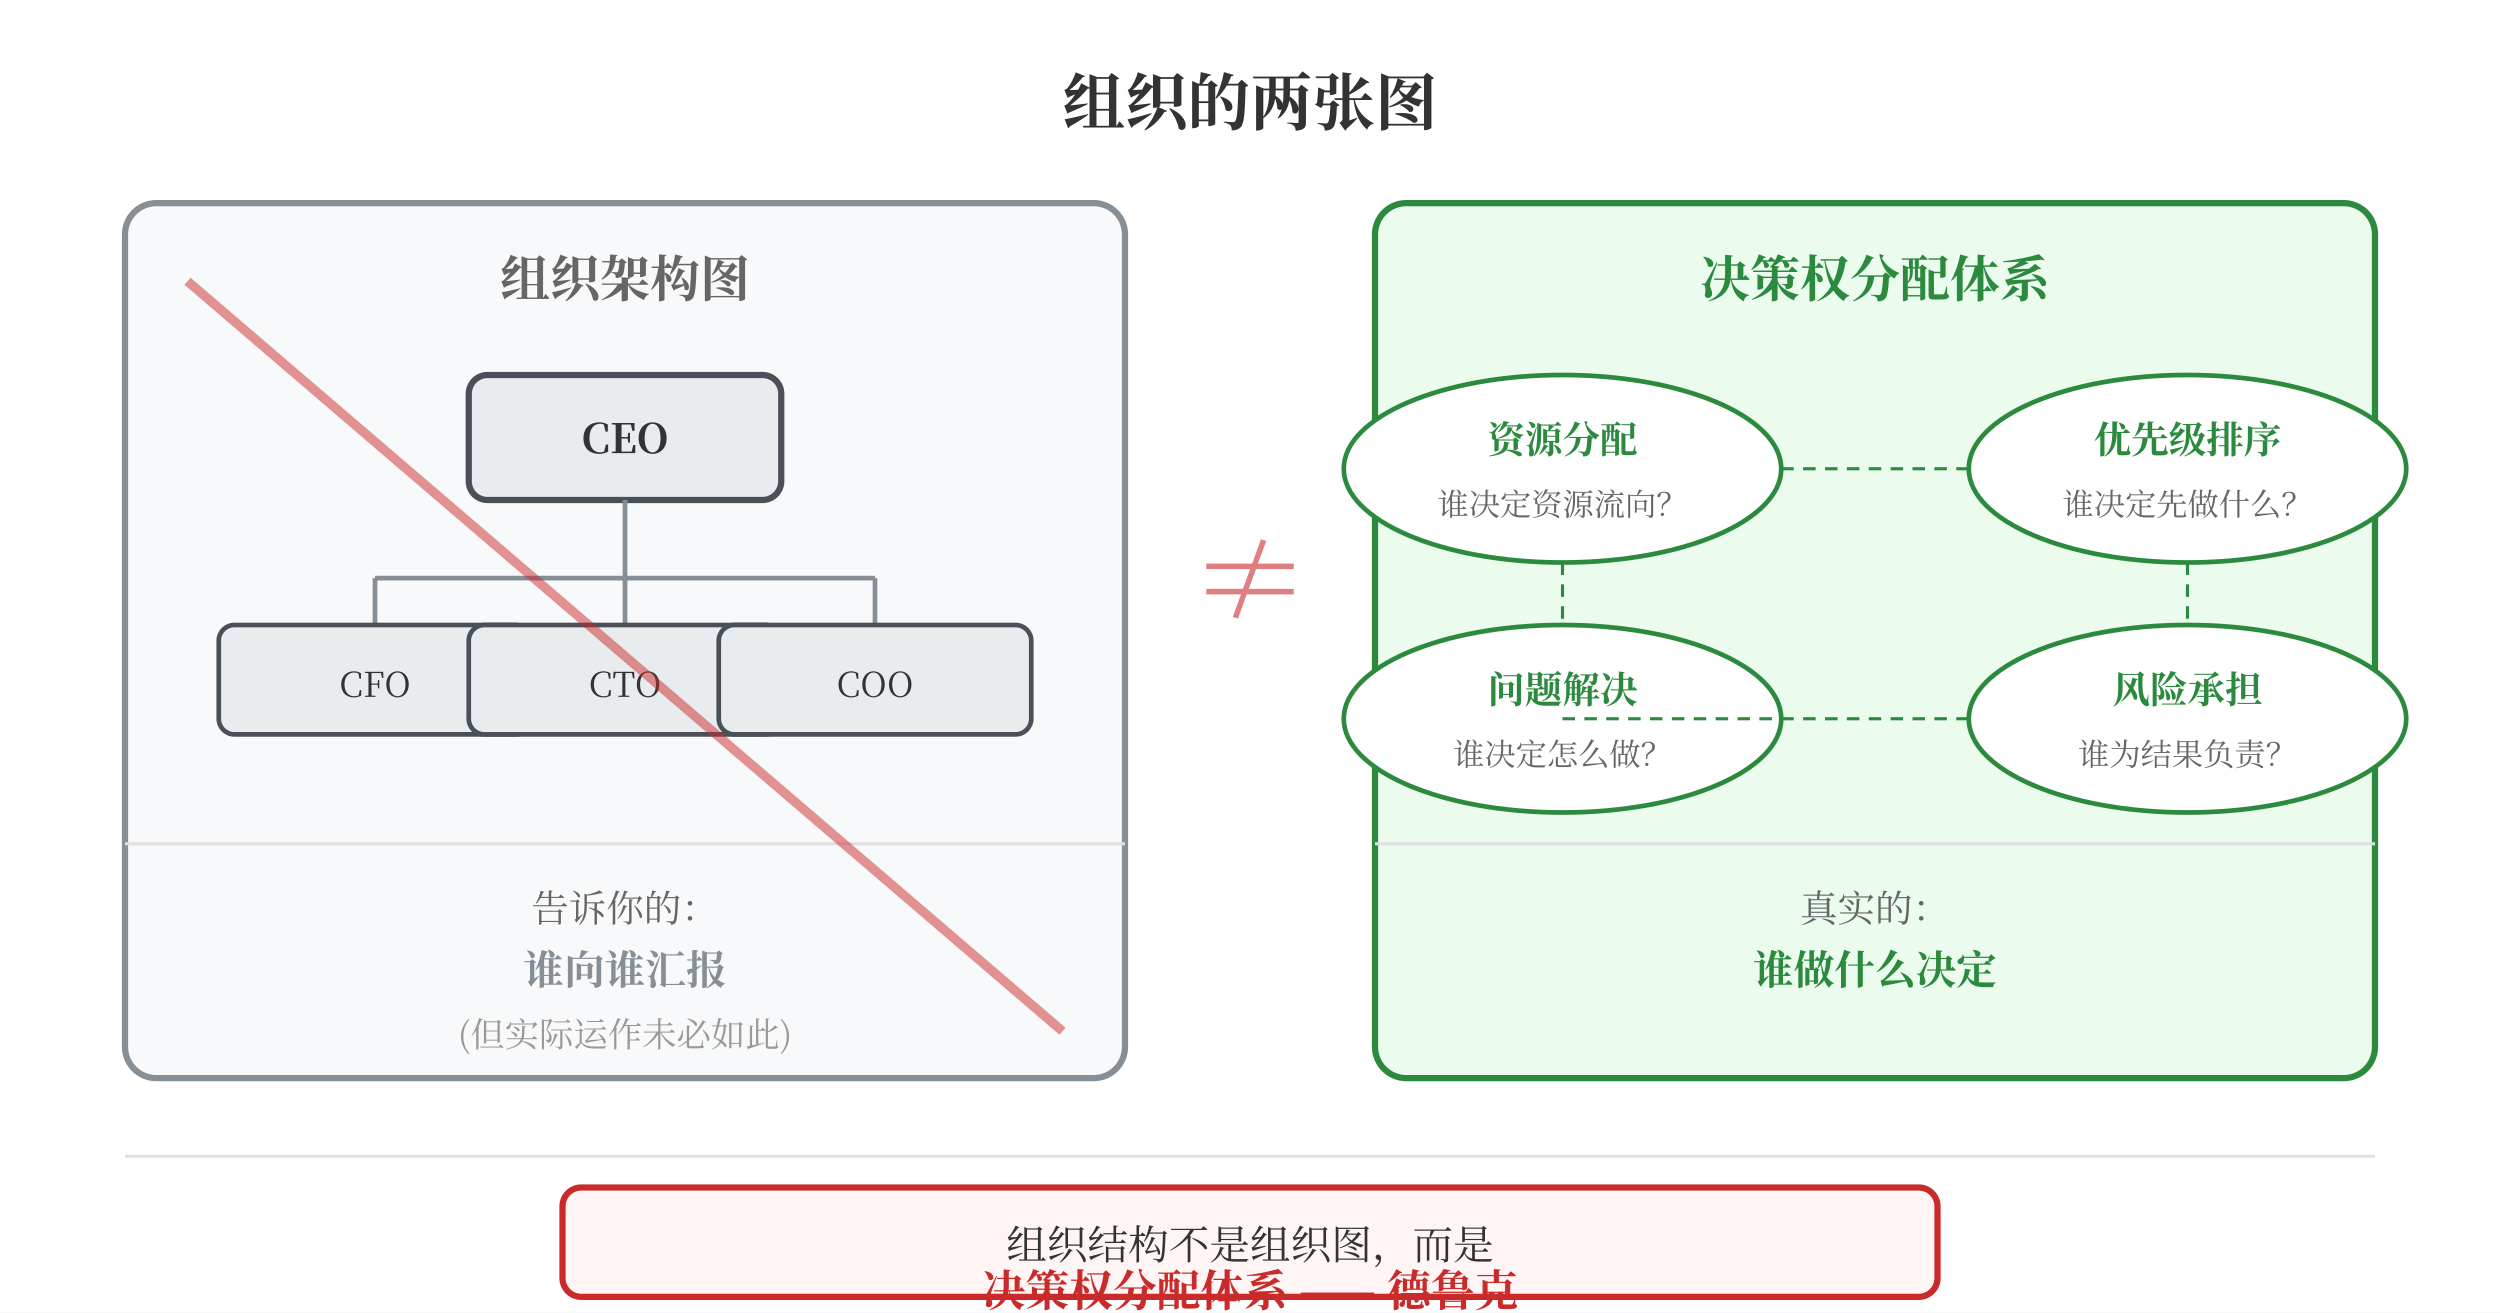
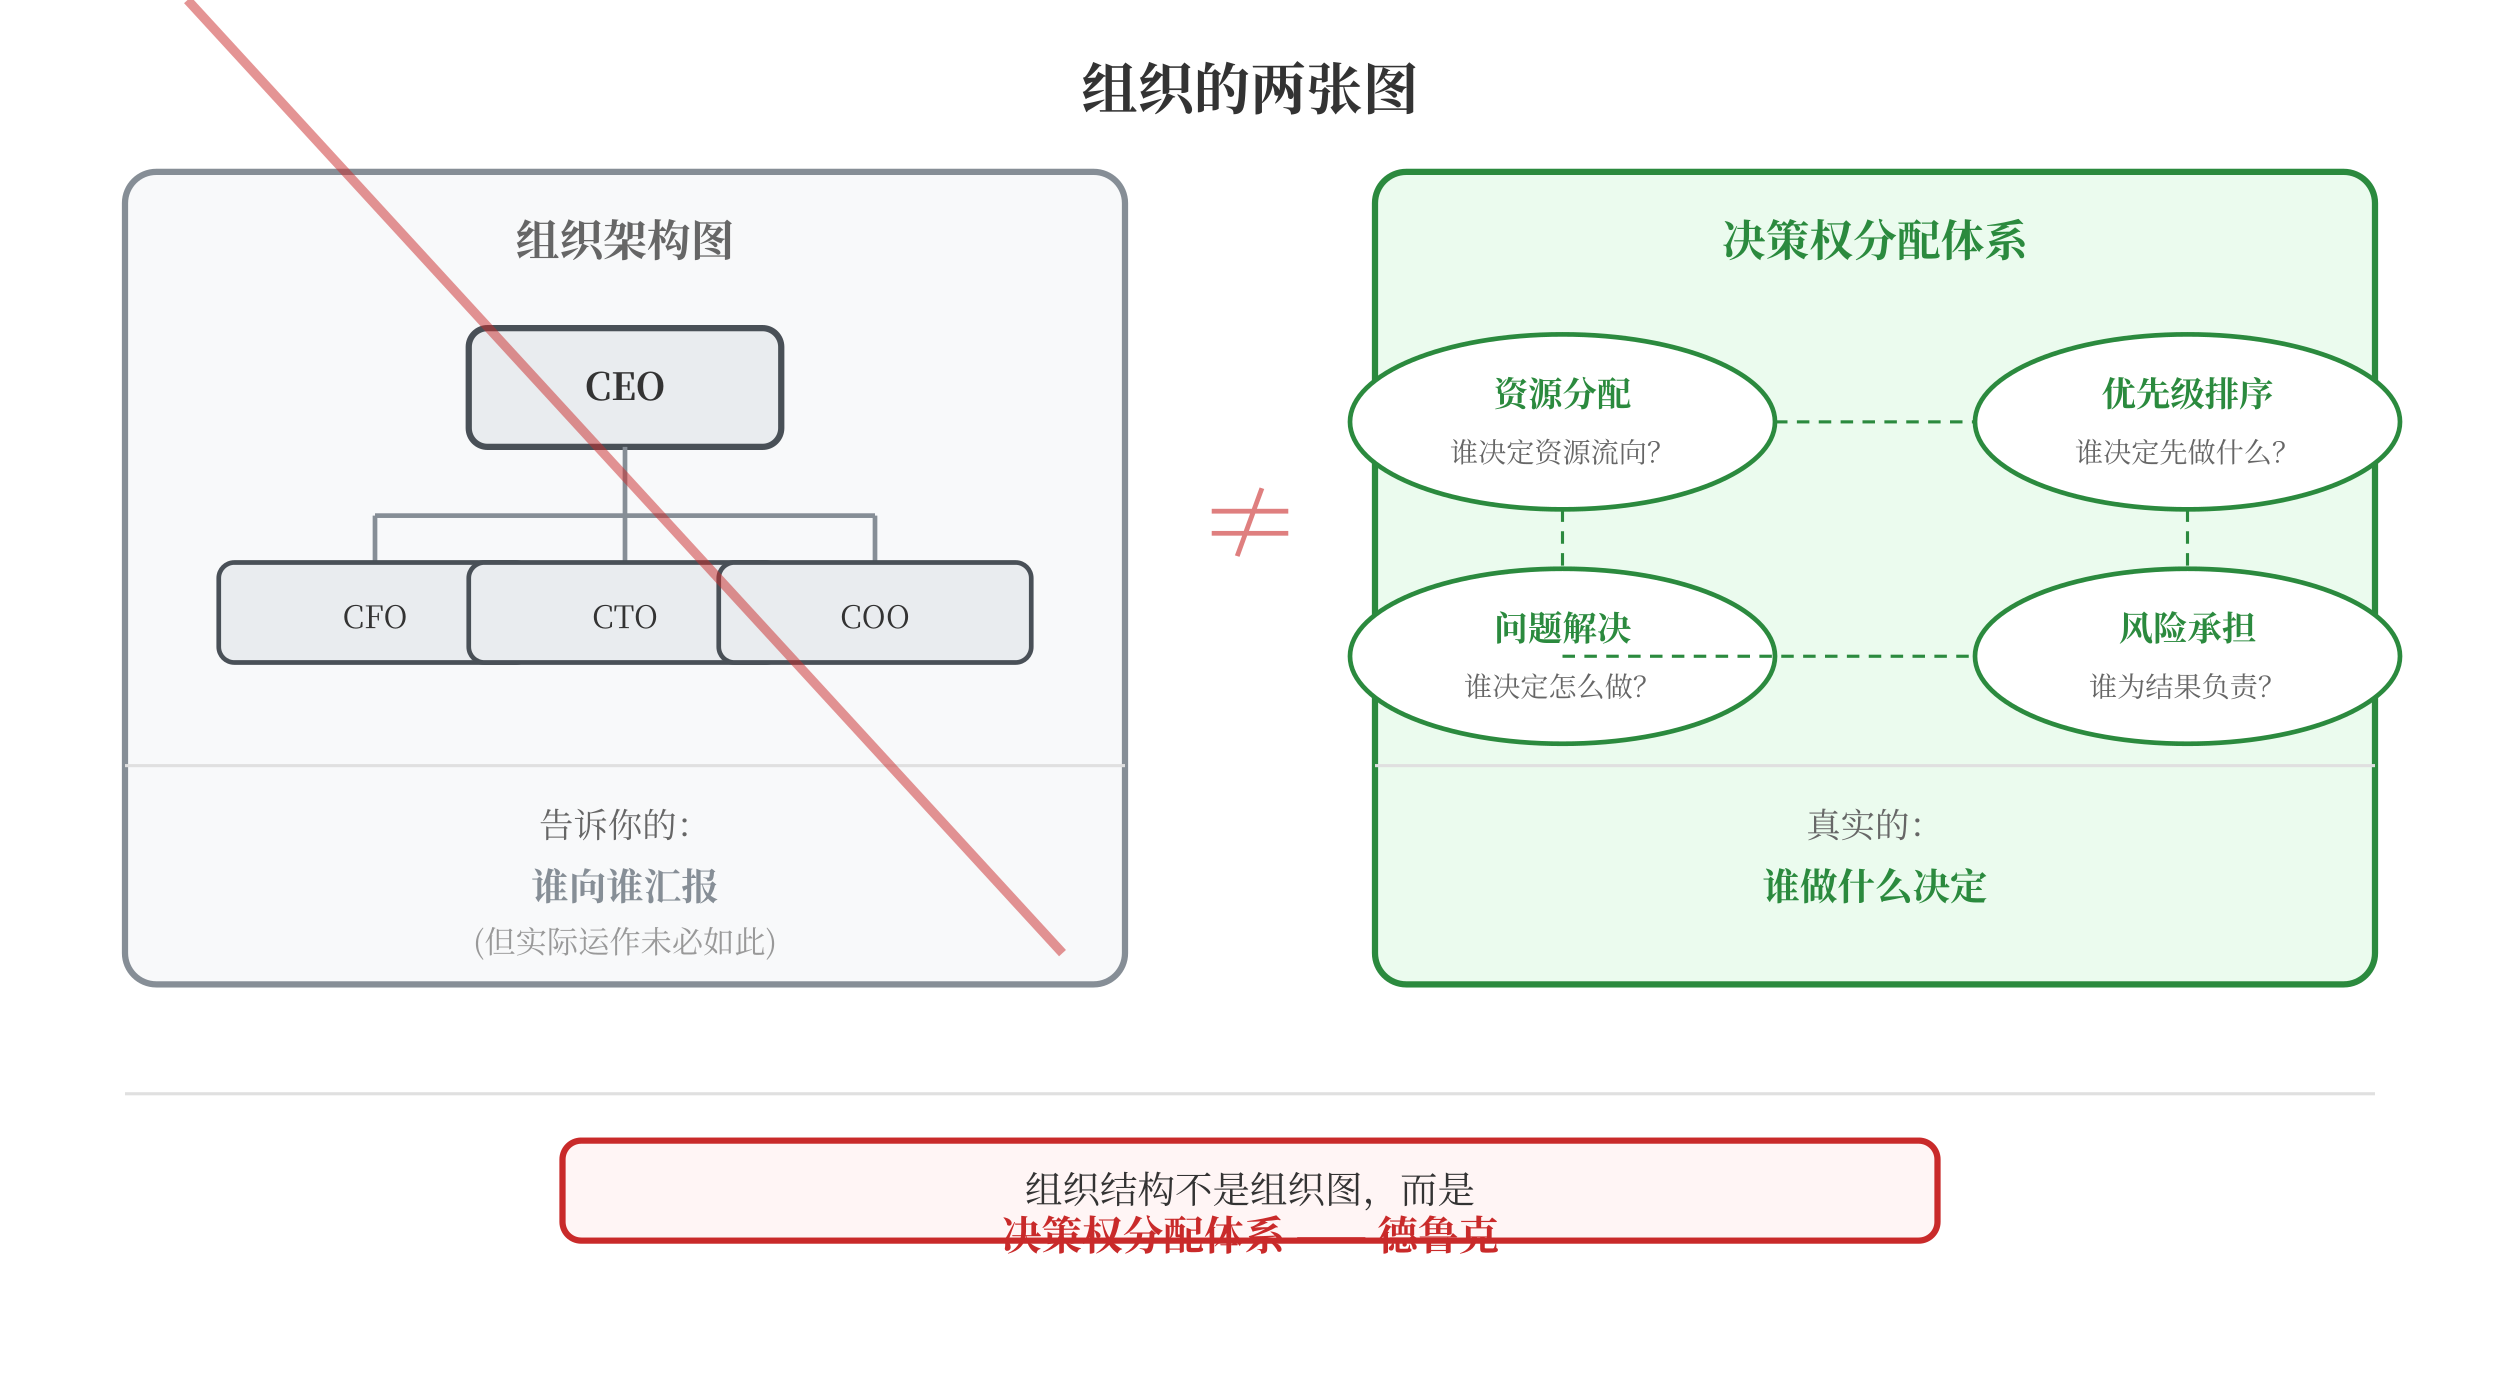
- <svg xmlns="http://www.w3.org/2000/svg" viewBox="0 0 800 420" style="font-family: 'Noto Serif CJK SC', serif; background: #fefefe;">
-   <rect width="800" height="420" fill="white" />
-   <text x="400" y="40" text-anchor="middle" font-size="20" font-weight="bold" fill="#333">组织的两张图</text>
-   <rect x="40" y="65" width="320" height="280" rx="10" fill="#f8f9fa" stroke="#868e96" stroke-width="2" />
-   <text x="200" y="95" text-anchor="middle" font-size="16" font-weight="bold" fill="#666">组织架构图</text>
-   <rect x="150" y="120" width="100" height="40" rx="6" fill="#e9ecef" stroke="#495057" stroke-width="2" />
-   <text x="200" y="145" text-anchor="middle" font-size="13" font-weight="bold" fill="#333">CEO</text>
-   <line x1="200" y1="160" x2="200" y2="185" stroke="#868e96" stroke-width="1.5" />
-   <line x1="120" y1="185" x2="280" y2="185" stroke="#868e96" stroke-width="1.5" />
-   <line x1="120" y1="185" x2="120" y2="200" stroke="#868e96" stroke-width="1.5" />
-   <line x1="200" y1="185" x2="200" y2="200" stroke="#868e96" stroke-width="1.5" />
-   <line x1="280" y1="185" x2="280" y2="200" stroke="#868e96" stroke-width="1.5" />
-   <rect x="70" y="200" width="100" height="35" rx="5" fill="#e9ecef" stroke="#495057" stroke-width="1.5" />
-   <text x="120" y="223" text-anchor="middle" font-size="11" fill="#333">CFO</text>
-   <rect x="150" y="200" width="100" height="35" rx="5" fill="#e9ecef" stroke="#495057" stroke-width="1.5" />
-   <text x="200" y="223" text-anchor="middle" font-size="11" fill="#333">CTO</text>
-   <rect x="230" y="200" width="100" height="35" rx="5" fill="#e9ecef" stroke="#495057" stroke-width="1.5" />
-   <text x="280" y="223" text-anchor="middle" font-size="11" fill="#333">COO</text>
-   <line x1="40" y1="270" x2="360" y2="270" stroke="#e0e0e0" stroke-width="1" />
-   <text x="200" y="295" text-anchor="middle" font-size="12" fill="#666">告诉你的：</text>
-   <text x="200" y="315" text-anchor="middle" font-size="13" font-weight="bold" fill="#868e96">谁向谁汇报</text>
-   <text x="200" y="335" text-anchor="middle" font-size="11" fill="#999">(但实际运作未必如此)</text>
-   <line x1="60" y1="90" x2="340" y2="330" stroke="#c92a2a" stroke-width="3" opacity="0.5" />
-   <text x="400" y="200" text-anchor="middle" font-size="40" fill="#c92a2a" opacity="0.6">≠</text>
-   <rect x="440" y="65" width="320" height="280" rx="10" fill="#ebfbee" stroke="#2b8a3e" stroke-width="2" />
-   <text x="600" y="95" text-anchor="middle" font-size="16" font-weight="bold" fill="#2b8a3e">决策权分配体系</text>
-   <ellipse cx="500" cy="150" rx="70" ry="30" fill="#fff" stroke="#2b8a3e" stroke-width="1.5" />
-   <text x="500" y="145" text-anchor="middle" font-size="12" font-weight="bold" fill="#2b8a3e">资源分配</text>
-   <text x="500" y="165" text-anchor="middle" font-size="10" fill="#666">谁决定资源流向？</text>
-   <ellipse cx="700" cy="150" rx="70" ry="30" fill="#fff" stroke="#2b8a3e" stroke-width="1.5" />
-   <text x="700" y="145" text-anchor="middle" font-size="12" font-weight="bold" fill="#2b8a3e">优先级排序</text>
-   <text x="700" y="165" text-anchor="middle" font-size="10" fill="#666">谁决定先做什么？</text>
-   <ellipse cx="500" cy="230" rx="70" ry="30" fill="#fff" stroke="#2b8a3e" stroke-width="1.5" />
-   <text x="500" y="225" text-anchor="middle" font-size="12" font-weight="bold" fill="#2b8a3e">问题解决</text>
-   <text x="500" y="245" text-anchor="middle" font-size="10" fill="#666">谁决定怎么做？</text>
-   <ellipse cx="700" cy="230" rx="70" ry="30" fill="#fff" stroke="#2b8a3e" stroke-width="1.5" />
-   <text x="700" y="225" text-anchor="middle" font-size="12" font-weight="bold" fill="#2b8a3e">风险承担</text>
-   <text x="700" y="245" text-anchor="middle" font-size="10" fill="#666">谁为结果负责？</text>
-   <line x1="570" y1="150" x2="630" y2="150" stroke="#2b8a3e" stroke-width="1" stroke-dasharray="4,3" />
-   <line x1="500" y1="180" x2="500" y2="200" stroke="#2b8a3e" stroke-width="1" stroke-dasharray="4,3" />
-   <line x1="700" y1="180" x2="700" y2="200" stroke="#2b8a3e" stroke-width="1" stroke-dasharray="4,3" />
-   <line x1="500" y1="230" x2="630" y2="230" stroke="#2b8a3e" stroke-width="1" stroke-dasharray="4,3" />
-   <line x1="440" y1="270" x2="760" y2="270" stroke="#e0e0e0" stroke-width="1" />
-   <text x="600" y="295" text-anchor="middle" font-size="12" fill="#666">真实的：</text>
-   <text x="600" y="315" text-anchor="middle" font-size="13" font-weight="bold" fill="#2b8a3e">谁做什么决定</text>
-   <line x1="40" y1="370" x2="760" y2="370" stroke="#e0e0e0" stroke-width="1" />
-   <rect x="180" y="380" width="440" height="35" rx="6" fill="#fff5f5" stroke="#c92a2a" stroke-width="2" />
-   <text x="400" y="403" text-anchor="middle" font-size="13" fill="#333">组织结构不是组织图，而是</text>
-   <text x="400" y="418" text-anchor="middle" font-size="14" font-weight="bold" fill="#c92a2a">决策权分配体系 —— 德鲁克</text>
+ <svg xmlns="http://www.w3.org/2000/svg" viewBox="0 0 800 440" style="font-family: 'Noto Serif CJK SC', serif; background: #fefefe;">
+   <rect width="800" height="440" fill="white" />
+   <text x="400" y="35" text-anchor="middle" font-size="18" font-weight="bold" fill="#333">组织的两张图</text>
+   <rect x="40" y="55" width="320" height="260" rx="10" fill="#f8f9fa" stroke="#868e96" stroke-width="2" />
+   <text x="200" y="82" text-anchor="middle" font-size="14" font-weight="bold" fill="#666">组织架构图</text>
+   <rect x="150" y="105" width="100" height="38" rx="6" fill="#e9ecef" stroke="#495057" stroke-width="2" />
+   <text x="200" y="128" text-anchor="middle" font-size="12" font-weight="bold" fill="#333">CEO</text>
+   <line x1="200" y1="143" x2="200" y2="165" stroke="#868e96" stroke-width="1.5" />
+   <line x1="120" y1="165" x2="280" y2="165" stroke="#868e96" stroke-width="1.5" />
+   <line x1="120" y1="165" x2="120" y2="180" stroke="#868e96" stroke-width="1.5" />
+   <line x1="200" y1="165" x2="200" y2="180" stroke="#868e96" stroke-width="1.5" />
+   <line x1="280" y1="165" x2="280" y2="180" stroke="#868e96" stroke-width="1.5" />
+   <rect x="70" y="180" width="100" height="32" rx="5" fill="#e9ecef" stroke="#495057" stroke-width="1.5" />
+   <text x="120" y="201" text-anchor="middle" font-size="10" fill="#333">CFO</text>
+   <rect x="150" y="180" width="100" height="32" rx="5" fill="#e9ecef" stroke="#495057" stroke-width="1.5" />
+   <text x="200" y="201" text-anchor="middle" font-size="10" fill="#333">CTO</text>
+   <rect x="230" y="180" width="100" height="32" rx="5" fill="#e9ecef" stroke="#495057" stroke-width="1.5" />
+   <text x="280" y="201" text-anchor="middle" font-size="10" fill="#333">COO</text>
+   <line x1="40" y1="245" x2="360" y2="245" stroke="#e0e0e0" stroke-width="1" />
+   <text x="200" y="268" text-anchor="middle" font-size="11" fill="#666">告诉你的：</text>
+   <text x="200" y="288" text-anchor="middle" font-size="12" font-weight="bold" fill="#868e96">谁向谁汇报</text>
+   <text x="200" y="305" text-anchor="middle" font-size="10" fill="#999">(但实际运作未必如此)</text>
+   <line x1="60" y="78" x2="340" y2="305" stroke="#c92a2a" stroke-width="3" opacity="0.5" />
+   <text x="400" y="180" text-anchor="middle" font-size="35" fill="#c92a2a" opacity="0.6">≠</text>
+   <rect x="440" y="55" width="320" height="260" rx="10" fill="#ebfbee" stroke="#2b8a3e" stroke-width="2" />
+   <text x="600" y="82" text-anchor="middle" font-size="14" font-weight="bold" fill="#2b8a3e">决策权分配体系</text>
+   <ellipse cx="500" cy="135" rx="68" ry="28" fill="#fff" stroke="#2b8a3e" stroke-width="1.5" />
+   <text x="500" y="130" text-anchor="middle" font-size="11" font-weight="bold" fill="#2b8a3e">资源分配</text>
+   <text x="500" y="148" text-anchor="middle" font-size="9" fill="#666">谁决定资源流向？</text>
+   <ellipse cx="700" cy="135" rx="68" ry="28" fill="#fff" stroke="#2b8a3e" stroke-width="1.5" />
+   <text x="700" y="130" text-anchor="middle" font-size="11" font-weight="bold" fill="#2b8a3e">优先级排序</text>
+   <text x="700" y="148" text-anchor="middle" font-size="9" fill="#666">谁决定先做什么？</text>
+   <ellipse cx="500" cy="210" rx="68" ry="28" fill="#fff" stroke="#2b8a3e" stroke-width="1.5" />
+   <text x="500" y="205" text-anchor="middle" font-size="11" font-weight="bold" fill="#2b8a3e">问题解决</text>
+   <text x="500" y="223" text-anchor="middle" font-size="9" fill="#666">谁决定怎么做？</text>
+   <ellipse cx="700" cy="210" rx="68" ry="28" fill="#fff" stroke="#2b8a3e" stroke-width="1.5" />
+   <text x="700" y="205" text-anchor="middle" font-size="11" font-weight="bold" fill="#2b8a3e">风险承担</text>
+   <text x="700" y="223" text-anchor="middle" font-size="9" fill="#666">谁为结果负责？</text>
+   <line x1="568" y1="135" x2="632" y2="135" stroke="#2b8a3e" stroke-width="1" stroke-dasharray="4,3" />
+   <line x1="500" y1="163" x2="500" y2="182" stroke="#2b8a3e" stroke-width="1" stroke-dasharray="4,3" />
+   <line x1="700" y1="163" x2="700" y2="182" stroke="#2b8a3e" stroke-width="1" stroke-dasharray="4,3" />
+   <line x1="500" y1="210" x2="632" y2="210" stroke="#2b8a3e" stroke-width="1" stroke-dasharray="4,3" />
+   <line x1="440" y1="245" x2="760" y2="245" stroke="#e0e0e0" stroke-width="1" />
+   <text x="600" y="268" text-anchor="middle" font-size="11" fill="#666">真实的：</text>
+   <text x="600" y="288" text-anchor="middle" font-size="12" font-weight="bold" fill="#2b8a3e">谁做什么决定</text>
+   <line x1="40" y1="350" x2="760" y2="350" stroke="#e0e0e0" stroke-width="1" />
+   <rect x="180" y="365" width="440" height="32" rx="6" fill="#fff5f5" stroke="#c92a2a" stroke-width="2" />
+   <text x="400" y="385" text-anchor="middle" font-size="12" fill="#333">组织结构不是组织图，而是</text>
+   <text x="400" y="400" text-anchor="middle" font-size="13" font-weight="bold" fill="#c92a2a">决策权分配体系 —— 德鲁克</text>
</svg>
